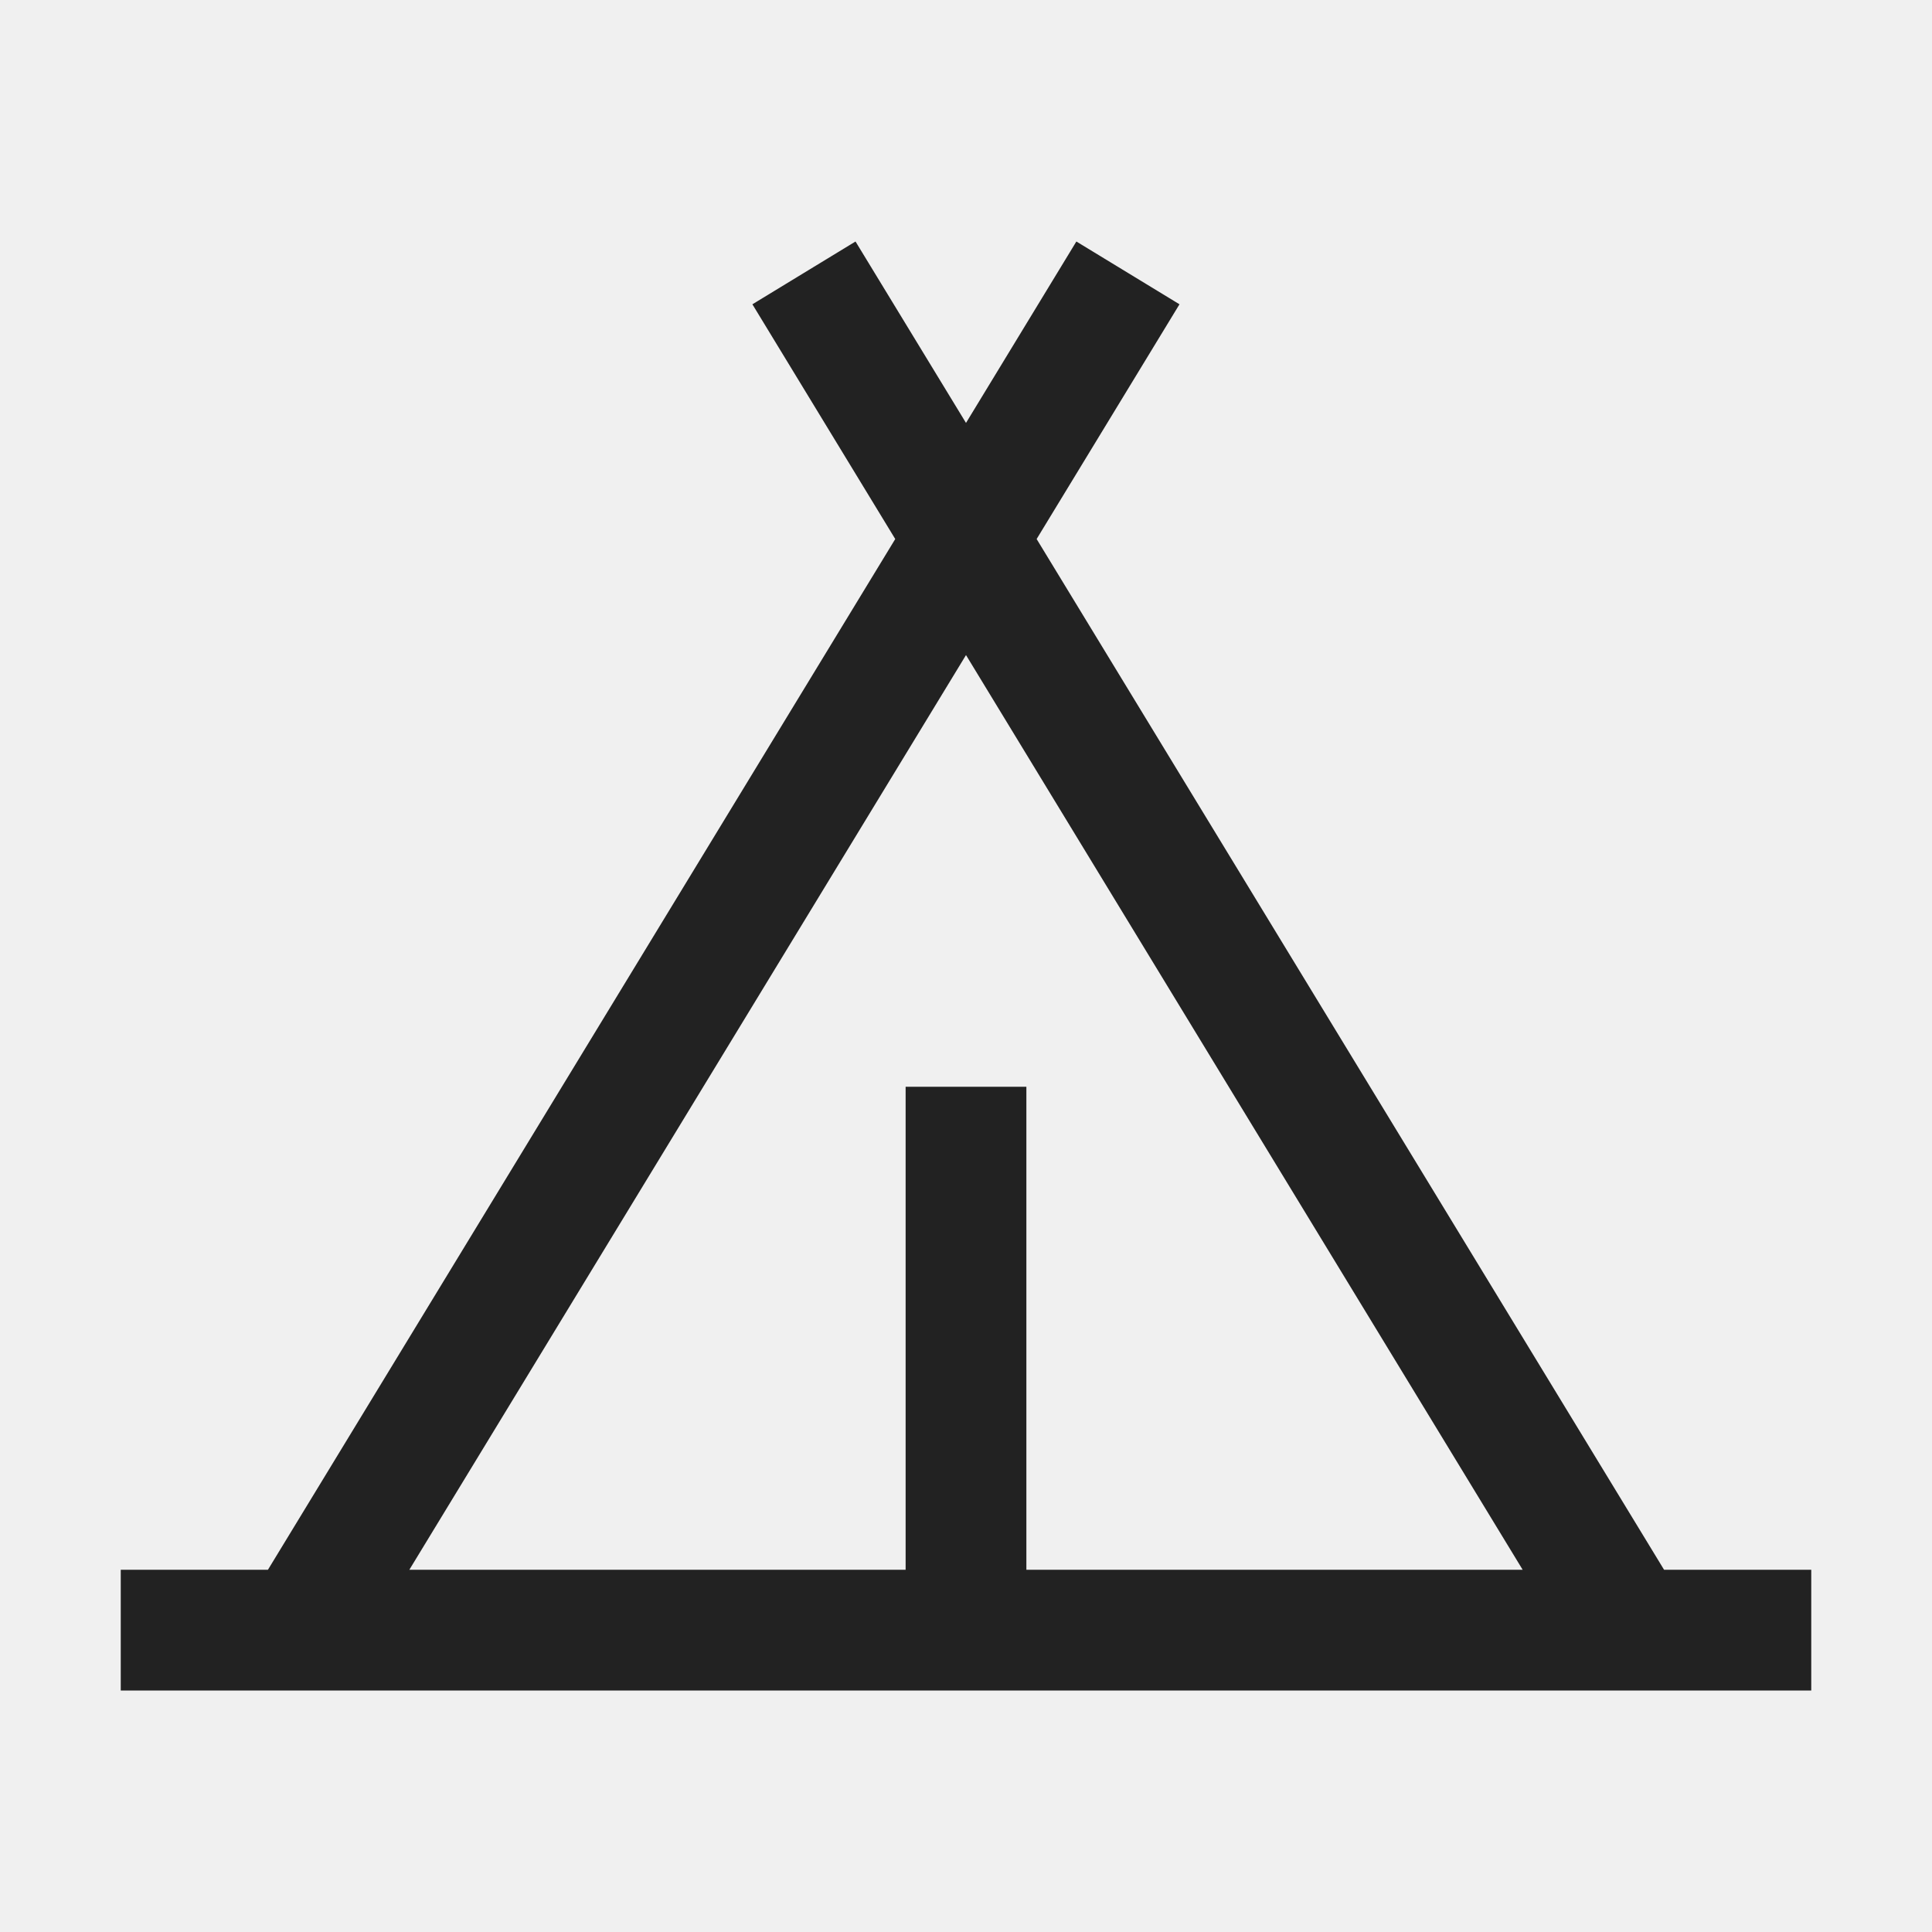
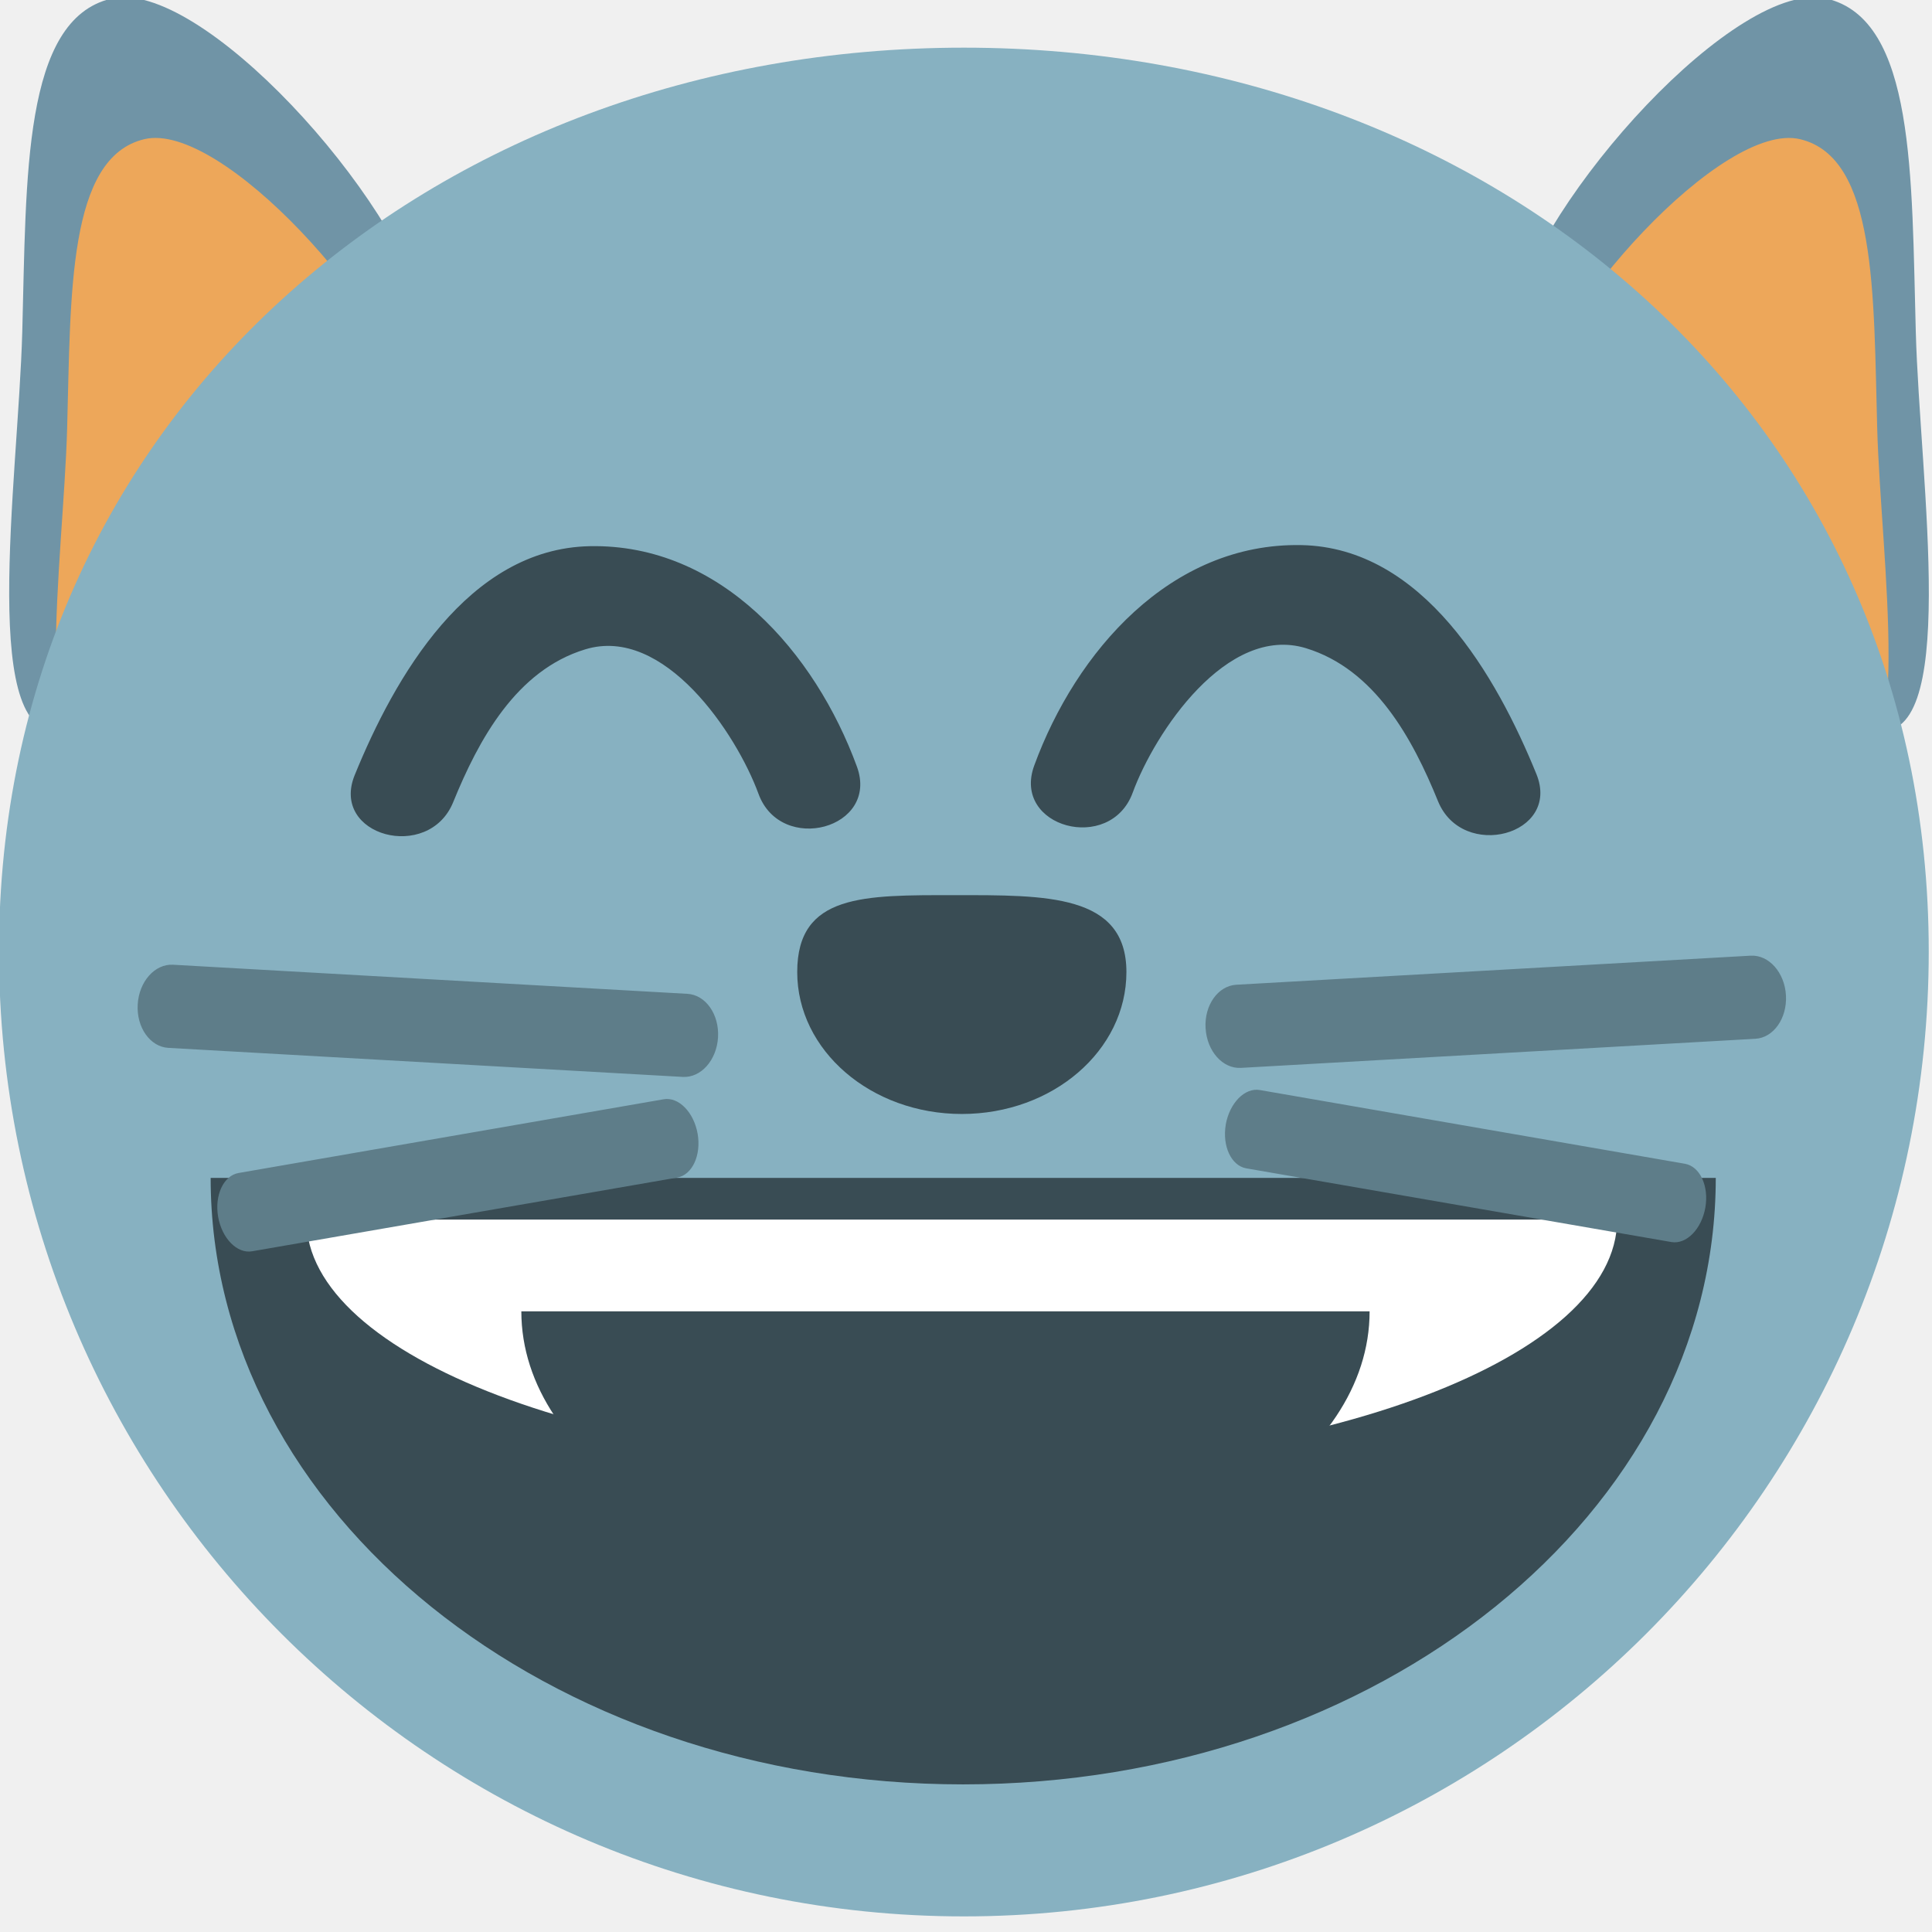
- <svg xmlns="http://www.w3.org/2000/svg" width="32" height="32" viewBox="0 0 32 32" fill="none">
-   <path fill-rule="evenodd" clip-rule="evenodd" d="M27.562 26L17.17 8.928l2.366-3.888L17.828 4L16 7.005L14.17 4l-1.708 1.04l2.366 3.888L4.438 26H2v2h28v-2zM16 10.85L25.22 26H17v-8h-2v8H6.78z" fill="#222" />
+ <svg xmlns="http://www.w3.org/2000/svg" aria-hidden="true" role="img" class="iconify iconify--emojione-v1" width="32" height="32" preserveAspectRatio="xMidYMid meet" viewBox="0 0 64 64">
+   <path fill="#7094a6" d="M50.03 10.639c-.994 4.161 9.07 12.847 12 13.545c2.929.699 1.567-8.208 1.433-13.198c-.142-5.136-.016-10.332-2.945-11.03c-2.925-.699-9.498 6.522-10.49 10.683" />
+   <path fill="#eda75a" d="M50.52 13.884c-.863 3.616 7.879 11.157 10.421 11.765s1.362-7.126 1.244-11.461c-.123-4.46-.012-8.973-2.555-9.577c-2.542-.609-8.25 5.66-9.11 9.273" />
+   <path fill="#7094a6" d="M14.171 10.639c.995 4.161-9.08 12.847-12 13.545C-.758 24.883.6 15.976.738 10.986C.876 5.85.753.654 3.679-.044c2.929-.699 9.503 6.522 10.494 10.683" />
+   <path fill="#eda75a" d="M13.891 13.884C14.755 17.5 6.01 25.041 3.468 25.649c-2.542.608-1.362-7.126-1.244-11.461c.122-4.461.016-8.974 2.558-9.578c2.539-.608 8.248 5.661 9.109 9.274" />
+   <path fill="#87b1c1" d="M63.892 31.52c0 17.655-14.308 31.963-31.963 31.963c-17.656 0-31.963-14.308-31.963-31.963c0-17.651 14.307-29.941 31.963-29.941c17.655 0 31.963 12.289 31.963 29.941" />
+   <path fill="#394c54" d="M26.409 32.2c0-2.594 2.208-2.547 5.22-2.547c3.01 0 5.685-.047 5.685 2.547c0 2.598-2.439 4.702-5.452 4.702c-3.01 0-5.453-2.104-5.453-4.702m30.428 6.82c0 11.09-11.167 20.09-24.934 20.09c-13.754 0-24.925-9-24.925-20.09" />
+   <path fill="#fff" d="M53.57 40.4c0 4.552-9.728 8.243-21.713 8.243c-11.982 0-21.708-3.691-21.708-8.243" />
+   <path fill="#394c54" d="M45.37 43.44c0 4.924-6.29 8.921-14.05 8.921c-7.75 0-14.05-3.997-14.05-8.921" />
+   <path fill="#5e7d89" d="M23.786 34.36c-.044.76-.566 1.349-1.17 1.314l-17.04-.962c-.602-.034-1.06-.678-1.014-1.439c.043-.758.568-1.348 1.17-1.315l17.04.964c.603.035 1.056.678 1.014 1.438m-.676 3.197c.124.716-.18 1.365-.677 1.452L8.353 41.45c-.498.088-1-.425-1.127-1.141c-.125-.715.18-1.366.677-1.452l14.08-2.442c.497-.087 1 .426 1.127 1.142m16.827-3.497c.044.761.566 1.349 1.171 1.315l17.04-.964c.602-.033 1.056-.677 1.014-1.438c-.042-.758-.568-1.349-1.17-1.315l-17.04.963c-.605.036-1.061.679-1.016 1.439m.67 3.19c-.123.716.181 1.366.679 1.453l14.08 2.441c.497.087 1-.425 1.127-1.141c.124-.715-.18-1.366-.678-1.452l-14.08-2.442c-.497-.087-1 .426-1.129 1.141" />
+   <path fill="#394c54" d="M28.387 25.396c-1.382-3.774-4.518-7.387-8.847-7.303c-4.04.079-6.473 4.35-7.79 7.583c-.821 2.02 2.448 2.89 3.261.9c.845-2.077 2.09-4.371 4.375-5.065c2.615-.802 5.01 2.791 5.74 4.785c.743 2.03 4.01 1.153 3.261-.9m5.873-.036c1.382-3.774 4.517-7.386 8.848-7.303c4.04.079 6.471 4.351 7.787 7.584c.823 2.02-2.448 2.89-3.259.9c-.845-2.081-2.093-4.371-4.375-5.069c-2.617-.798-5.01 2.795-5.74 4.789c-.744 2.025-4.01 1.149-3.261-.901" />
</svg>
